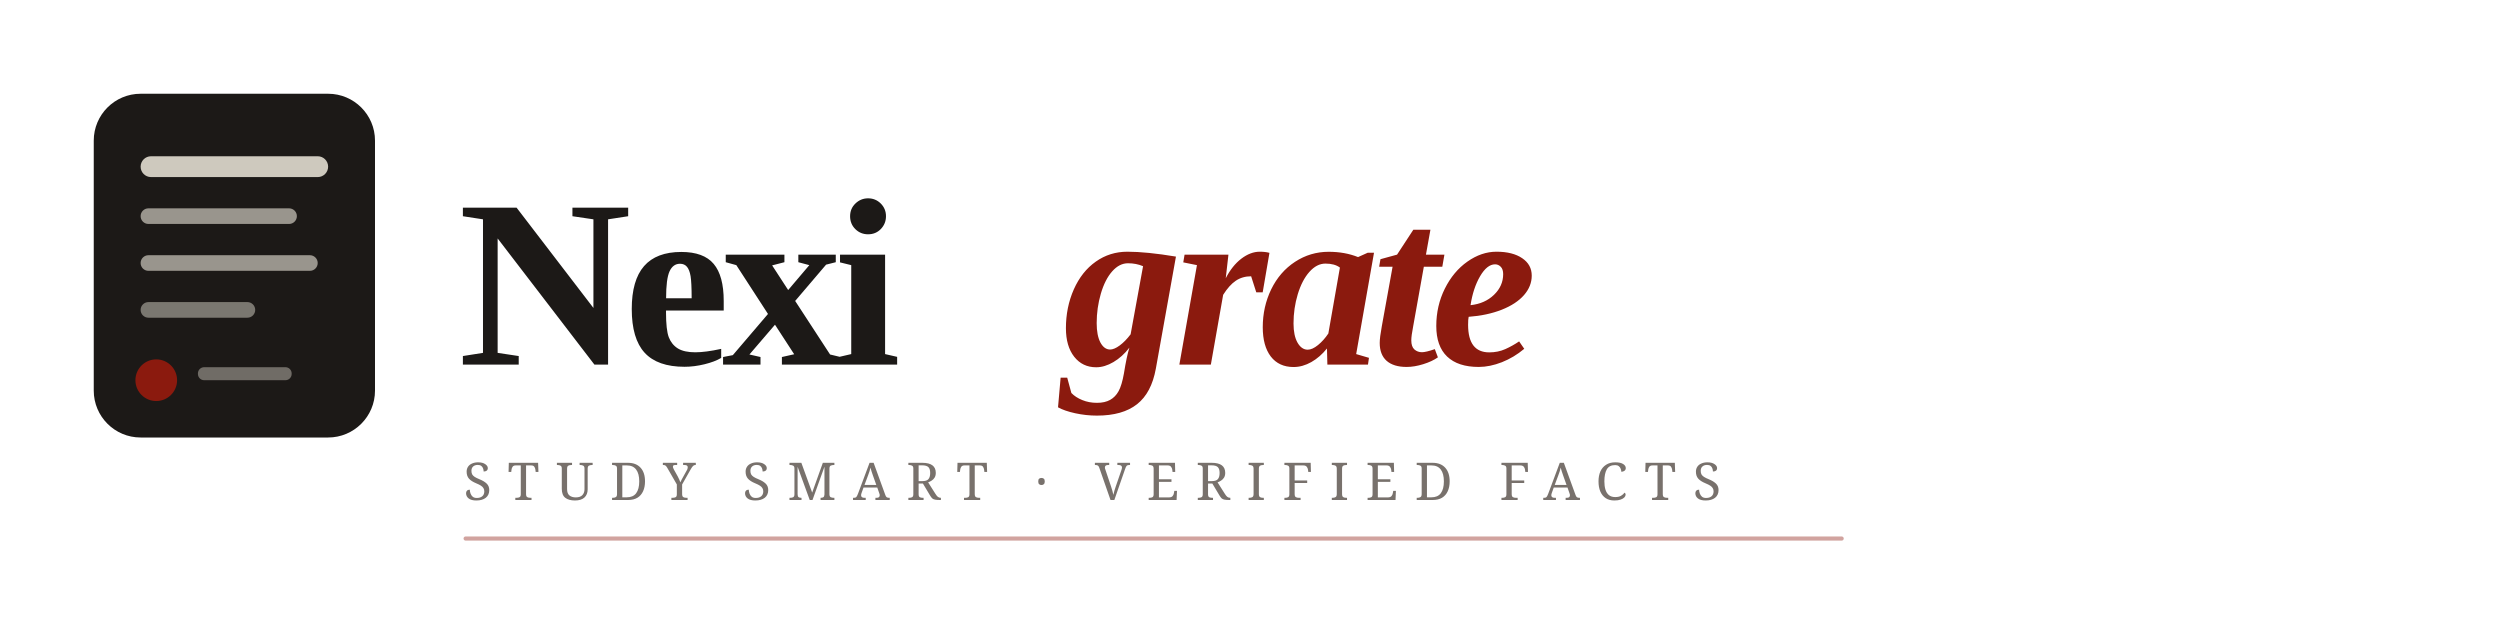
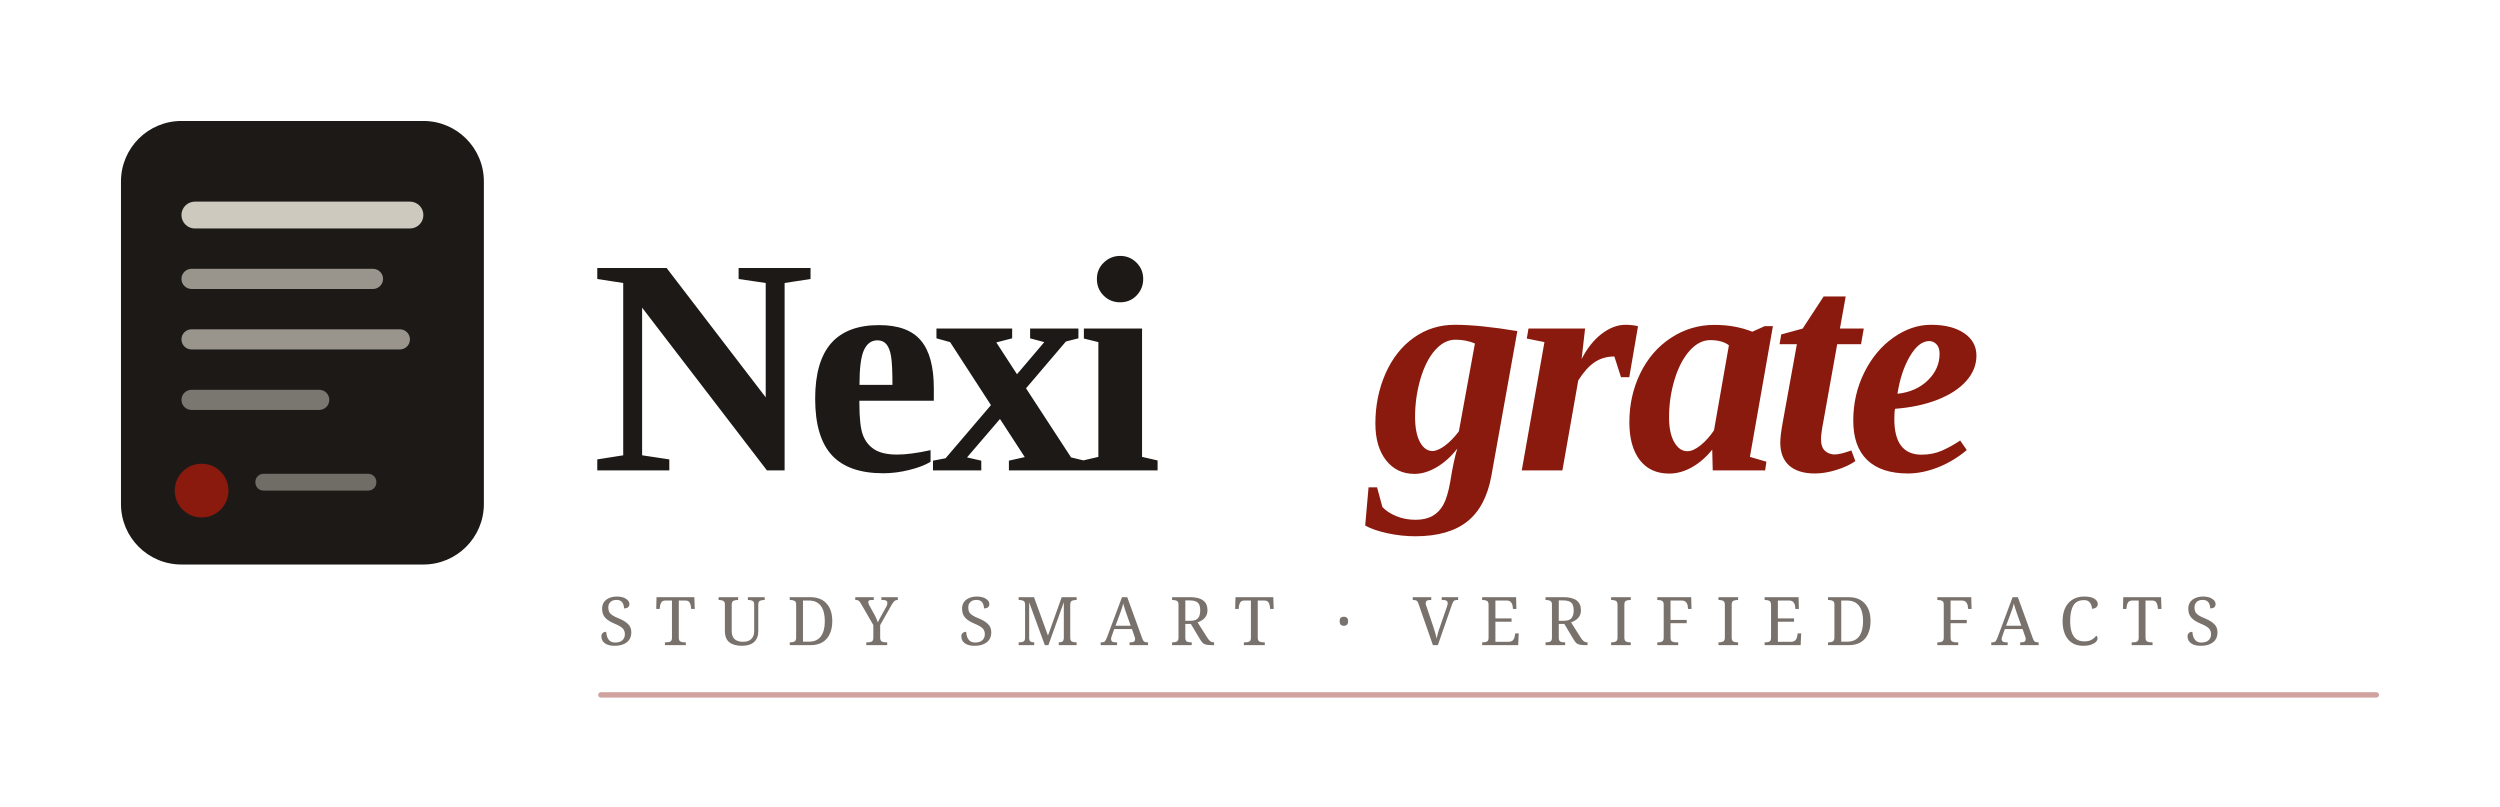
- <svg xmlns="http://www.w3.org/2000/svg" viewBox="0 0 480 120" width="480" height="120">
+ <svg xmlns="http://www.w3.org/2000/svg" viewBox="0 0 372 120" width="372" height="120">
  <rect x="18" y="18" width="54" height="66" rx="9" fill="#1C1917" />
  <rect x="27" y="30" width="36" height="4" rx="2" fill="#EDE8DC" opacity="0.85" />
  <rect x="27" y="40" width="30" height="3" rx="1.5" fill="#EDE8DC" opacity="0.6" />
  <rect x="27" y="49" width="34" height="3" rx="1.5" fill="#EDE8DC" opacity="0.6" />
  <rect x="27" y="58" width="22" height="3" rx="1.5" fill="#EDE8DC" opacity="0.45" />
  <circle cx="30" cy="73" r="4" fill="#8B1A0E" />
  <rect x="38" y="70.5" width="18" height="2.5" rx="1.2" fill="#EDE8DC" opacity="0.4" />
  <text x="88" y="70" font-family="Georgia, 'Times New Roman', serif" font-size="46" font-weight="700" fill="#1C1917" letter-spacing="-1.5">Nexi</text>
  <text x="204" y="70" font-family="Georgia, 'Times New Roman', serif" font-size="46" font-weight="700" font-style="italic" fill="#8B1A0E" letter-spacing="-1.5">grate</text>
  <text x="89" y="96" font-family="Georgia, serif" font-size="10" fill="#78716C" letter-spacing="3.2">STUDY SMART · VERIFIED FACTS</text>
  <rect x="89" y="103" width="265" height="0.8" rx="0.4" fill="#8B1A0E" opacity="0.4" />
</svg>
